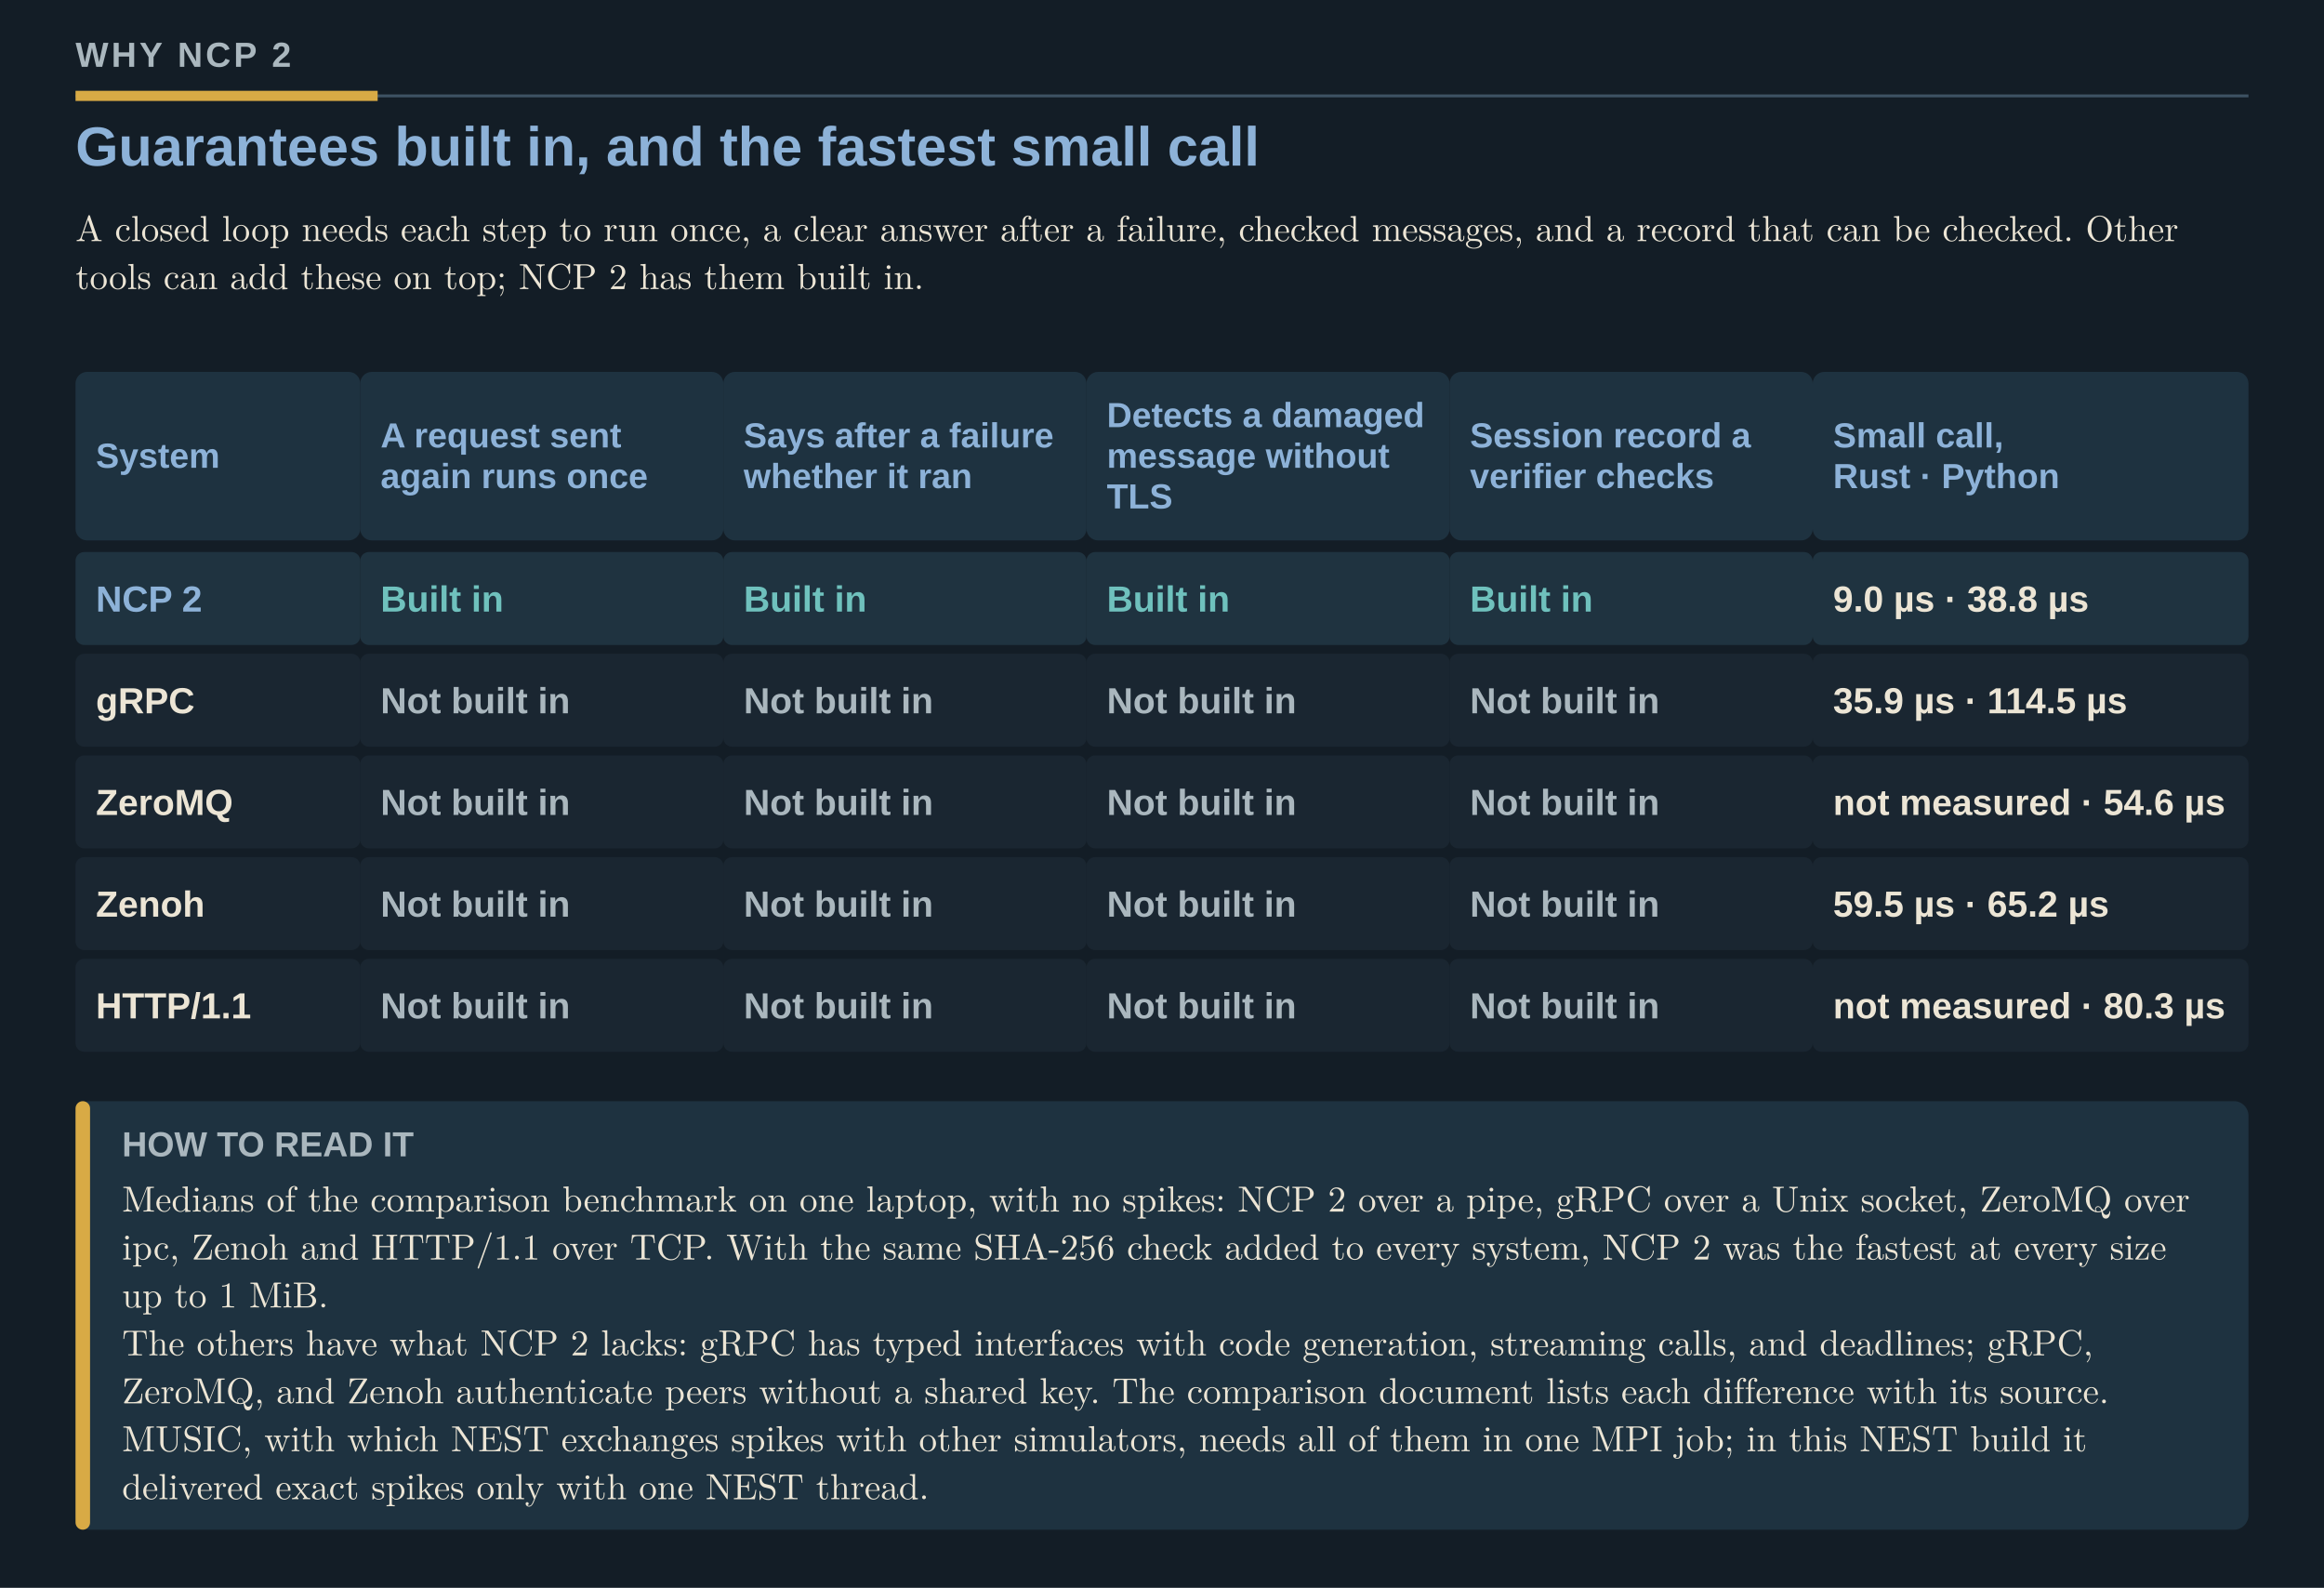
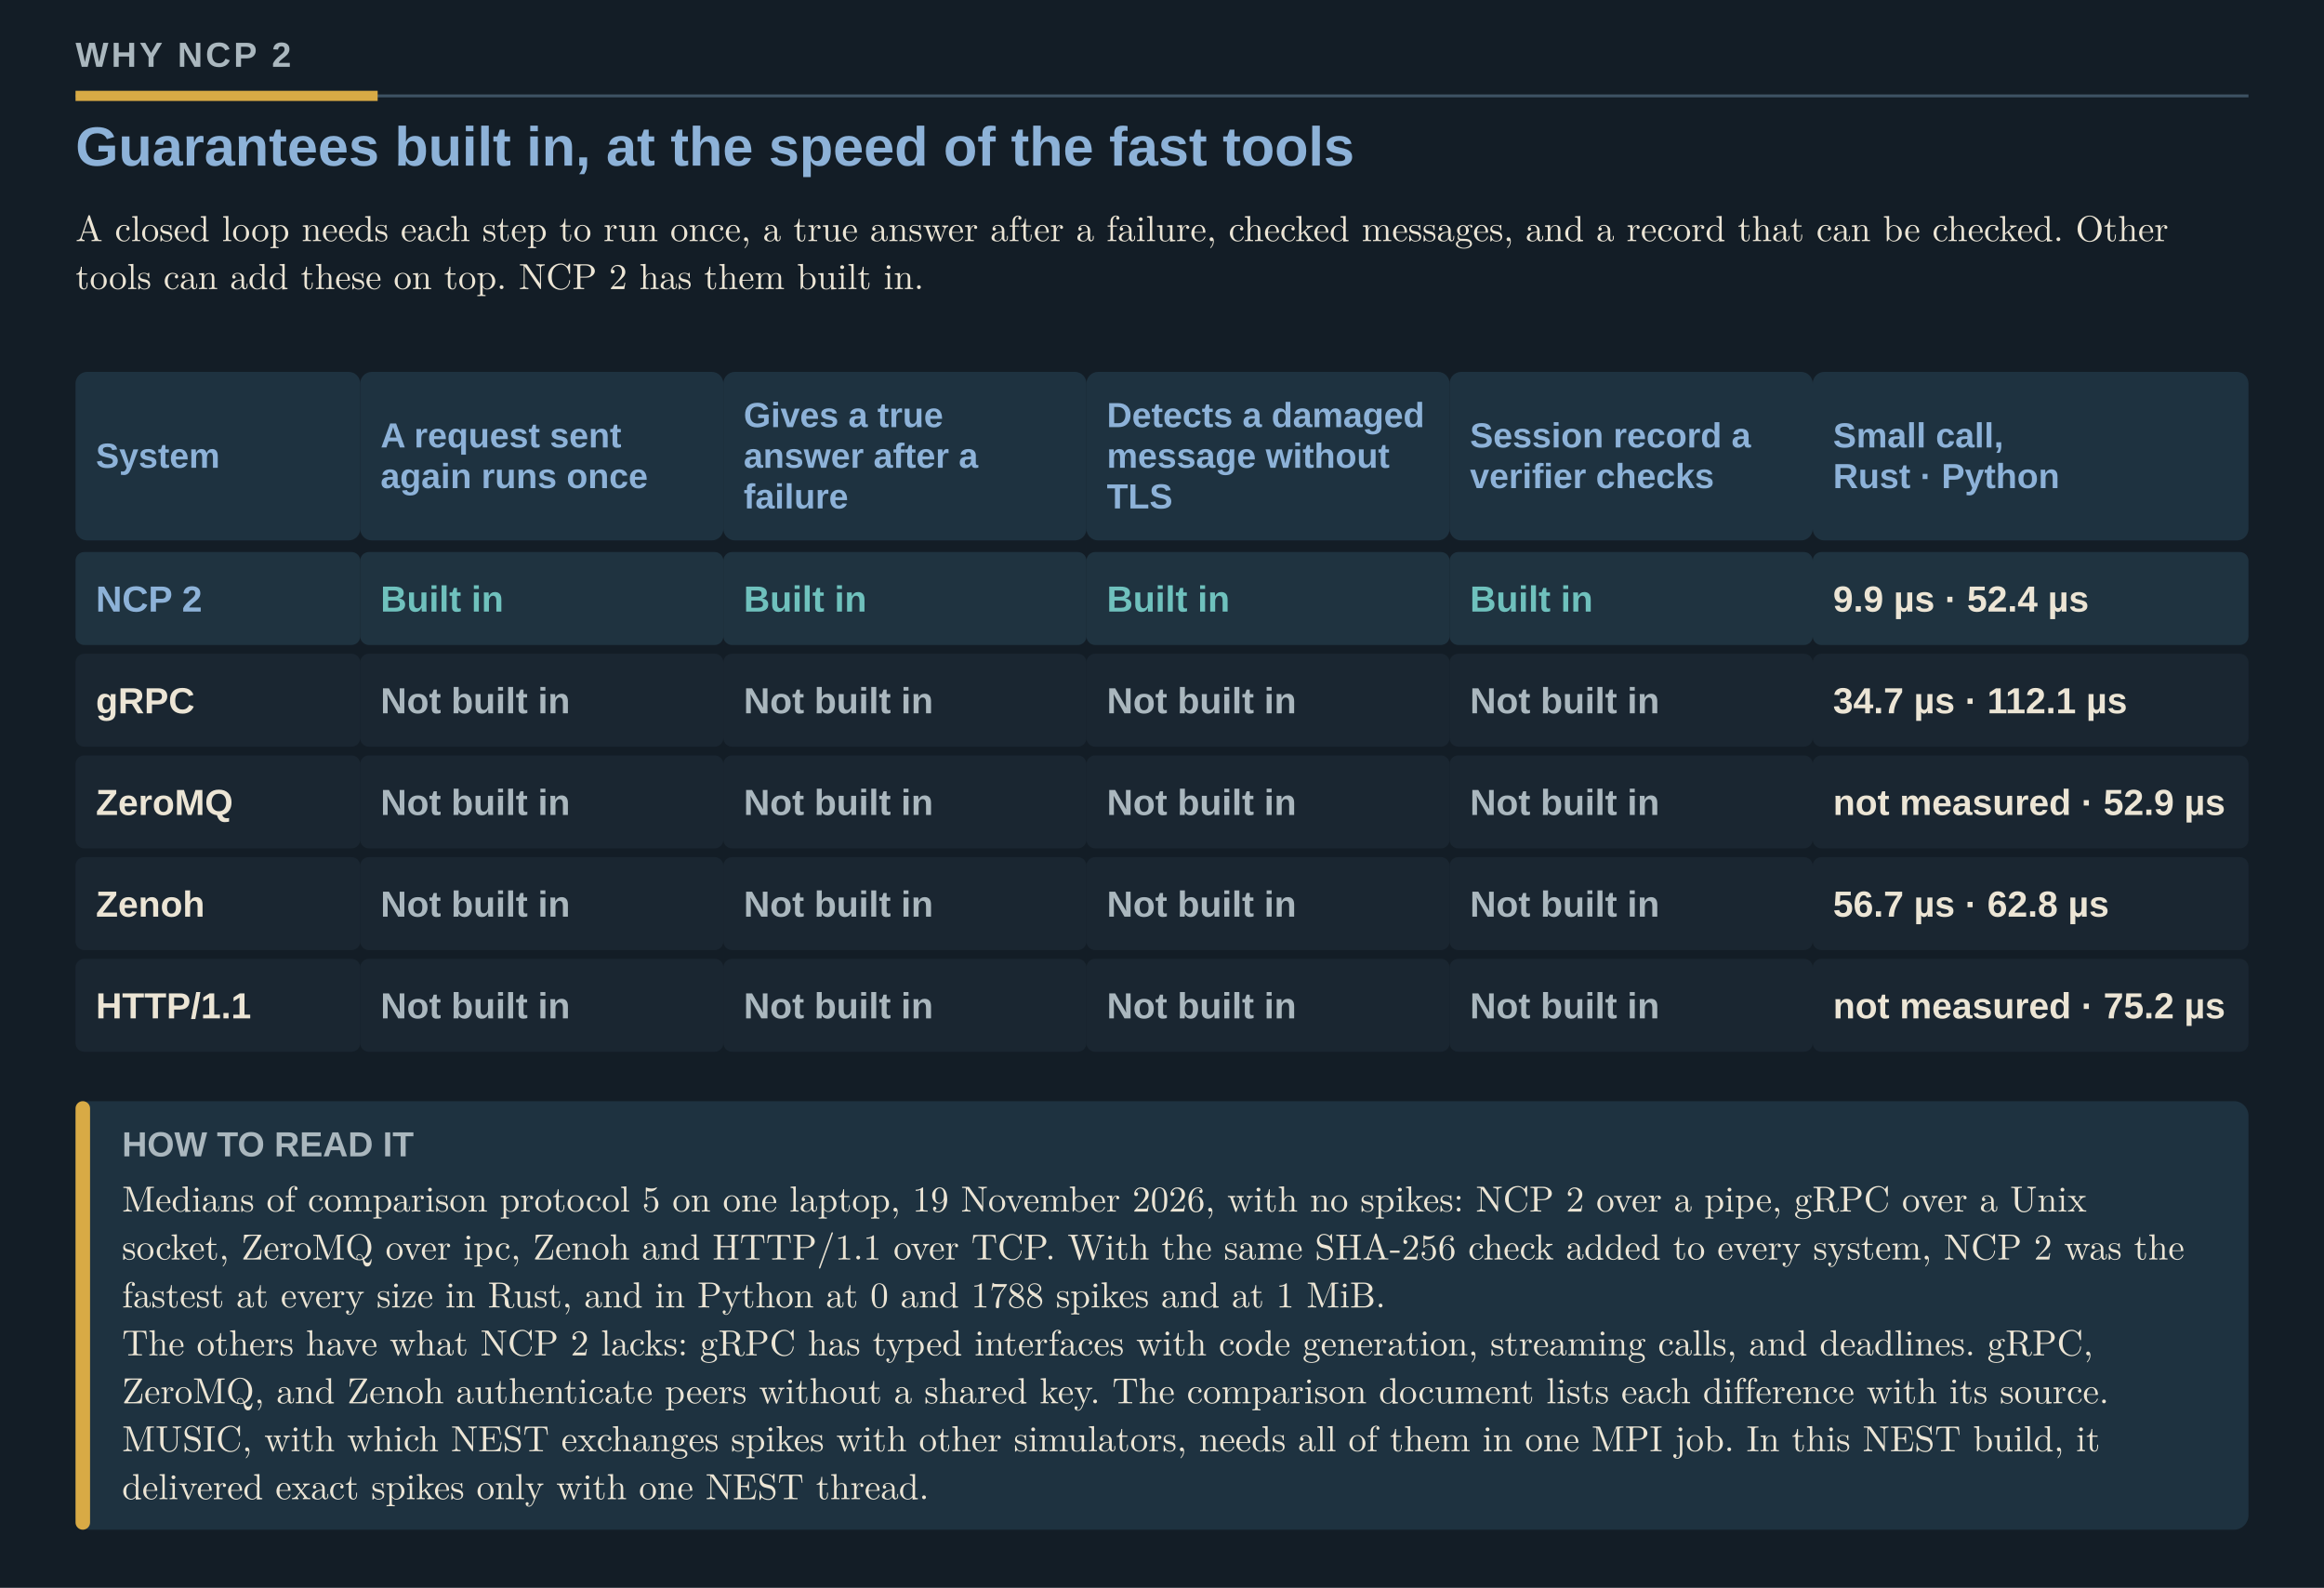
<svg xmlns="http://www.w3.org/2000/svg" xml:lang="en" width="1600" height="1093" viewBox="0 0 1600 1093" role="img" aria-labelledby="ncp2-why-title ncp2-why-desc">
  <defs>
    <style>.s{font-family:'Source Sans Pro', 'Source Sans 3', Arial, 'Liberation Sans', 'Helvetica Neue', Helvetica, sans-serif}.r{font-family:'Latin Modern Roman', 'LM Roman 10', 'Times New Roman', 'Liberation Serif', Times, serif}</style>
    <pattern id="ncp2-why-hatch" width="12" height="12" patternUnits="userSpaceOnUse" patternTransform="rotate(40)">
      <line x1="0" y1="0" x2="0" y2="12" stroke="#D8AA45" stroke-width="3" />
    </pattern>
  </defs>
  <rect width="1600" height="1093" fill="#131D26" />
  <path d="M52 66 L1548 66" stroke="#3D5263" stroke-width="2" fill="none" stroke-linecap="butt" />
  <path d="M52 66 L260 66" stroke="#D8AA45" stroke-width="7" fill="none" stroke-linecap="butt" />
  <rect x="52" y="256" width="196" height="116" rx="8" fill="#1E3240" />
  <rect x="248" y="256" width="250" height="116" rx="8" fill="#1E3240" />
  <rect x="498" y="256" width="250" height="116" rx="8" fill="#1E3240" />
  <rect x="748" y="256" width="250" height="116" rx="8" fill="#1E3240" />
  <rect x="998" y="256" width="250" height="116" rx="8" fill="#1E3240" />
  <rect x="1248" y="256" width="300" height="116" rx="8" fill="#1E3240" />
  <rect x="52" y="380" width="196" height="64" rx="6" fill="#1F3340" />
  <rect x="248" y="380" width="250" height="64" rx="6" fill="#1F3340" />
  <rect x="498" y="380" width="250" height="64" rx="6" fill="#1F3340" />
  <rect x="748" y="380" width="250" height="64" rx="6" fill="#1F3340" />
  <rect x="998" y="380" width="250" height="64" rx="6" fill="#1F3340" />
  <rect x="1248" y="380" width="300" height="64" rx="6" fill="#1F3340" />
  <rect x="52" y="450" width="196" height="64" rx="6" fill="#1A2631" />
  <rect x="248" y="450" width="250" height="64" rx="6" fill="#1A2631" />
  <rect x="498" y="450" width="250" height="64" rx="6" fill="#1A2631" />
  <rect x="748" y="450" width="250" height="64" rx="6" fill="#1A2631" />
  <rect x="998" y="450" width="250" height="64" rx="6" fill="#1A2631" />
  <rect x="1248" y="450" width="300" height="64" rx="6" fill="#1A2631" />
  <rect x="52" y="520" width="196" height="64" rx="6" fill="#1A2631" />
  <rect x="248" y="520" width="250" height="64" rx="6" fill="#1A2631" />
  <rect x="498" y="520" width="250" height="64" rx="6" fill="#1A2631" />
  <rect x="748" y="520" width="250" height="64" rx="6" fill="#1A2631" />
  <rect x="998" y="520" width="250" height="64" rx="6" fill="#1A2631" />
  <rect x="1248" y="520" width="300" height="64" rx="6" fill="#1A2631" />
  <rect x="52" y="590" width="196" height="64" rx="6" fill="#1A2631" />
  <rect x="248" y="590" width="250" height="64" rx="6" fill="#1A2631" />
  <rect x="498" y="590" width="250" height="64" rx="6" fill="#1A2631" />
  <rect x="748" y="590" width="250" height="64" rx="6" fill="#1A2631" />
  <rect x="998" y="590" width="250" height="64" rx="6" fill="#1A2631" />
  <rect x="1248" y="590" width="300" height="64" rx="6" fill="#1A2631" />
  <rect x="52" y="660" width="196" height="64" rx="6" fill="#1A2631" />
  <rect x="248" y="660" width="250" height="64" rx="6" fill="#1A2631" />
  <rect x="498" y="660" width="250" height="64" rx="6" fill="#1A2631" />
  <rect x="748" y="660" width="250" height="64" rx="6" fill="#1A2631" />
  <rect x="998" y="660" width="250" height="64" rx="6" fill="#1A2631" />
  <rect x="1248" y="660" width="300" height="64" rx="6" fill="#1A2631" />
  <rect x="52" y="758" width="1496" height="295" rx="10" fill="#1E3240" />
  <rect x="52" y="758" width="10" height="295" rx="5" fill="#D8AA45" />
  <text x="52" y="46" class="s" font-size="24" fill="#AAB7BE" font-weight="700" letter-spacing="2">WHY NCP 2</text>
-   <text x="52" y="114" class="s" font-size="38" fill="#8DB2D8" font-weight="700">Guarantees built in, and the fastest small call</text>
-   <text x="52" y="166" class="r" font-size="25" fill="#ECE5D5">A closed loop needs each step to run once, a clear answer after a failure, checked messages, and a record that can be checked. Other</text>
-   <text x="52" y="199" class="r" font-size="25" fill="#ECE5D5">tools can add these on top; NCP 2 has them built in.</text>
+   <text x="52" y="114" class="s" font-size="38" fill="#8DB2D8" font-weight="700">Guarantees built in, at the speed of the fast tools</text>
+   <text x="52" y="166" class="r" font-size="25" fill="#ECE5D5">A closed loop needs each step to run once, a true answer after a failure, checked messages, and a record that can be checked. Other</text>
+   <text x="52" y="199" class="r" font-size="25" fill="#ECE5D5">tools can add these on top. NCP 2 has them built in.</text>
  <text x="66" y="322" class="s" font-size="24" fill="#8DB2D8" font-weight="700">System</text>
  <text x="262" y="308" class="s" font-size="24" fill="#8DB2D8" font-weight="700">A request sent</text>
  <text x="262" y="336" class="s" font-size="24" fill="#8DB2D8" font-weight="700">again runs once</text>
-   <text x="512" y="308" class="s" font-size="24" fill="#8DB2D8" font-weight="700">Says after a failure</text>
-   <text x="512" y="336" class="s" font-size="24" fill="#8DB2D8" font-weight="700">whether it ran</text>
+   <text x="512" y="294" class="s" font-size="24" fill="#8DB2D8" font-weight="700">Gives a true</text>
+   <text x="512" y="322" class="s" font-size="24" fill="#8DB2D8" font-weight="700">answer after a</text>
+   <text x="512" y="350" class="s" font-size="24" fill="#8DB2D8" font-weight="700">failure</text>
  <text x="762" y="294" class="s" font-size="24" fill="#8DB2D8" font-weight="700">Detects a damaged</text>
  <text x="762" y="322" class="s" font-size="24" fill="#8DB2D8" font-weight="700">message without</text>
  <text x="762" y="350" class="s" font-size="24" fill="#8DB2D8" font-weight="700">TLS</text>
  <text x="1012" y="308" class="s" font-size="24" fill="#8DB2D8" font-weight="700">Session record a</text>
  <text x="1012" y="336" class="s" font-size="24" fill="#8DB2D8" font-weight="700">verifier checks</text>
  <text x="1262" y="308" class="s" font-size="24" fill="#8DB2D8" font-weight="700">Small call,</text>
  <text x="1262" y="336" class="s" font-size="24" fill="#8DB2D8" font-weight="700">Rust · Python</text>
  <text x="66" y="421" class="s" font-size="25" fill="#8DB2D8" font-weight="700">NCP 2</text>
  <text x="262" y="421" class="s" font-size="25" fill="#6FC1BD" font-weight="700">Built in</text>
  <text x="512" y="421" class="s" font-size="25" fill="#6FC1BD" font-weight="700">Built in</text>
  <text x="762" y="421" class="s" font-size="25" fill="#6FC1BD" font-weight="700">Built in</text>
  <text x="1012" y="421" class="s" font-size="25" fill="#6FC1BD" font-weight="700">Built in</text>
-   <text x="1262" y="421" class="s" font-size="25" fill="#ECE5D5" font-weight="600">9.0 µs · 38.8 µs</text>
+   <text x="1262" y="421" class="s" font-size="25" fill="#ECE5D5" font-weight="600">9.9 µs · 52.4 µs</text>
  <text x="66" y="491" class="s" font-size="25" fill="#ECE5D5" font-weight="600">gRPC</text>
  <text x="262" y="491" class="s" font-size="25" fill="#AAB7BE" font-weight="600">Not built in</text>
  <text x="512" y="491" class="s" font-size="25" fill="#AAB7BE" font-weight="600">Not built in</text>
  <text x="762" y="491" class="s" font-size="25" fill="#AAB7BE" font-weight="600">Not built in</text>
  <text x="1012" y="491" class="s" font-size="25" fill="#AAB7BE" font-weight="600">Not built in</text>
-   <text x="1262" y="491" class="s" font-size="25" fill="#ECE5D5" font-weight="600">35.9 µs · 114.5 µs</text>
+   <text x="1262" y="491" class="s" font-size="25" fill="#ECE5D5" font-weight="600">34.7 µs · 112.1 µs</text>
  <text x="66" y="561" class="s" font-size="25" fill="#ECE5D5" font-weight="600">ZeroMQ</text>
  <text x="262" y="561" class="s" font-size="25" fill="#AAB7BE" font-weight="600">Not built in</text>
  <text x="512" y="561" class="s" font-size="25" fill="#AAB7BE" font-weight="600">Not built in</text>
  <text x="762" y="561" class="s" font-size="25" fill="#AAB7BE" font-weight="600">Not built in</text>
  <text x="1012" y="561" class="s" font-size="25" fill="#AAB7BE" font-weight="600">Not built in</text>
-   <text x="1262" y="561" class="s" font-size="25" fill="#ECE5D5" font-weight="600">not measured · 54.6 µs</text>
+   <text x="1262" y="561" class="s" font-size="25" fill="#ECE5D5" font-weight="600">not measured · 52.9 µs</text>
  <text x="66" y="631" class="s" font-size="25" fill="#ECE5D5" font-weight="600">Zenoh</text>
  <text x="262" y="631" class="s" font-size="25" fill="#AAB7BE" font-weight="600">Not built in</text>
  <text x="512" y="631" class="s" font-size="25" fill="#AAB7BE" font-weight="600">Not built in</text>
  <text x="762" y="631" class="s" font-size="25" fill="#AAB7BE" font-weight="600">Not built in</text>
  <text x="1012" y="631" class="s" font-size="25" fill="#AAB7BE" font-weight="600">Not built in</text>
-   <text x="1262" y="631" class="s" font-size="25" fill="#ECE5D5" font-weight="600">59.5 µs · 65.2 µs</text>
+   <text x="1262" y="631" class="s" font-size="25" fill="#ECE5D5" font-weight="600">56.7 µs · 62.8 µs</text>
  <text x="66" y="701" class="s" font-size="25" fill="#ECE5D5" font-weight="600">HTTP/1.1</text>
  <text x="262" y="701" class="s" font-size="25" fill="#AAB7BE" font-weight="600">Not built in</text>
  <text x="512" y="701" class="s" font-size="25" fill="#AAB7BE" font-weight="600">Not built in</text>
  <text x="762" y="701" class="s" font-size="25" fill="#AAB7BE" font-weight="600">Not built in</text>
  <text x="1012" y="701" class="s" font-size="25" fill="#AAB7BE" font-weight="600">Not built in</text>
-   <text x="1262" y="701" class="s" font-size="25" fill="#ECE5D5" font-weight="600">not measured · 80.3 µs</text>
+   <text x="1262" y="701" class="s" font-size="25" fill="#ECE5D5" font-weight="600">not measured · 75.2 µs</text>
  <text x="84" y="796" class="s" font-size="24" fill="#AAB7BE" font-weight="600">HOW TO READ IT</text>
-   <text x="84" y="834" class="r" font-size="25" fill="#ECE5D5">Medians of the comparison benchmark on one laptop, with no spikes: NCP 2 over a pipe, gRPC over a Unix socket, ZeroMQ over</text>
-   <text x="84" y="867" class="r" font-size="25" fill="#ECE5D5">ipc, Zenoh and HTTP/1.1 over TCP. With the same SHA-256 check added to every system, NCP 2 was the fastest at every size</text>
-   <text x="84" y="900" class="r" font-size="25" fill="#ECE5D5">up to 1 MiB.</text>
-   <text x="84" y="933" class="r" font-size="25" fill="#ECE5D5">The others have what NCP 2 lacks: gRPC has typed interfaces with code generation, streaming calls, and deadlines; gRPC,</text>
+   <text x="84" y="834" class="r" font-size="25" fill="#ECE5D5">Medians of comparison protocol 5 on one laptop, 19 November 2026, with no spikes: NCP 2 over a pipe, gRPC over a Unix</text>
+   <text x="84" y="867" class="r" font-size="25" fill="#ECE5D5">socket, ZeroMQ over ipc, Zenoh and HTTP/1.1 over TCP. With the same SHA-256 check added to every system, NCP 2 was the</text>
+   <text x="84" y="900" class="r" font-size="25" fill="#ECE5D5">fastest at every size in Rust, and in Python at 0 and 1788 spikes and at 1 MiB.</text>
+   <text x="84" y="933" class="r" font-size="25" fill="#ECE5D5">The others have what NCP 2 lacks: gRPC has typed interfaces with code generation, streaming calls, and deadlines. gRPC,</text>
  <text x="84" y="966" class="r" font-size="25" fill="#ECE5D5">ZeroMQ, and Zenoh authenticate peers without a shared key. The comparison document lists each difference with its source.</text>
-   <text x="84" y="999" class="r" font-size="25" fill="#ECE5D5">MUSIC, with which NEST exchanges spikes with other simulators, needs all of them in one MPI job; in this NEST build it</text>
+   <text x="84" y="999" class="r" font-size="25" fill="#ECE5D5">MUSIC, with which NEST exchanges spikes with other simulators, needs all of them in one MPI job. In this NEST build, it</text>
  <text x="84" y="1032" class="r" font-size="25" fill="#ECE5D5">delivered exact spikes only with one NEST thread.</text>
</svg>
